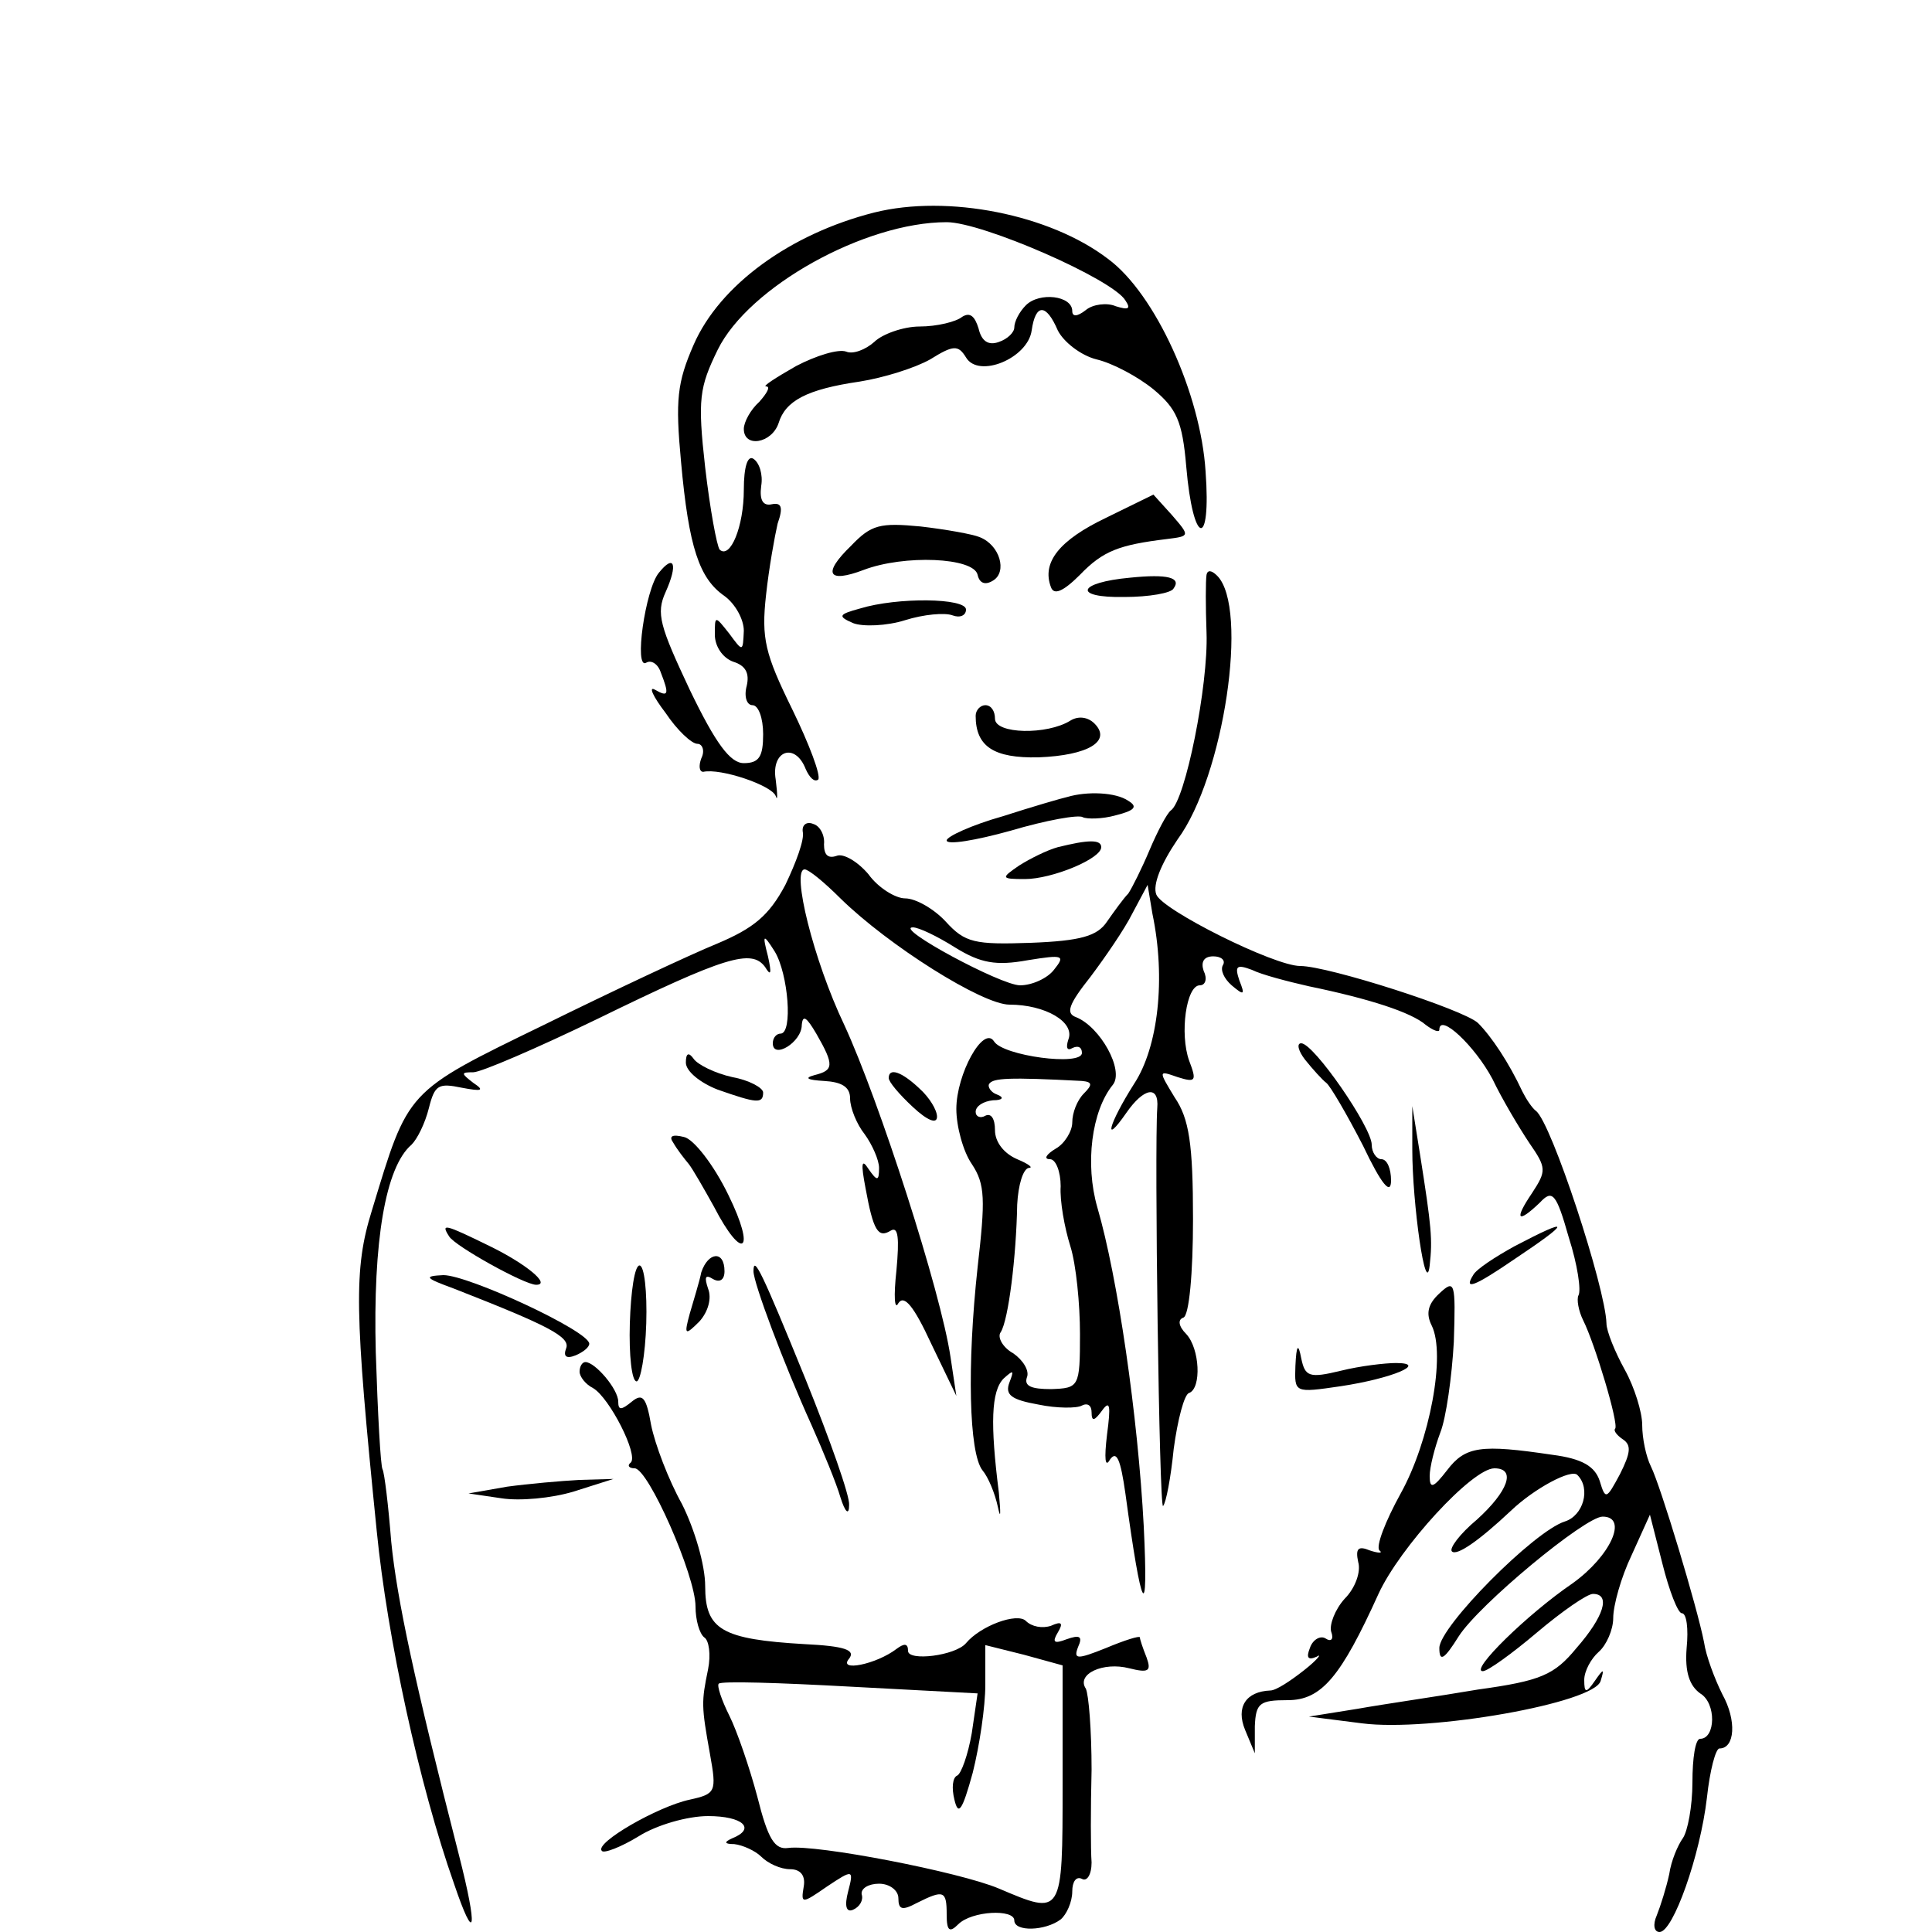
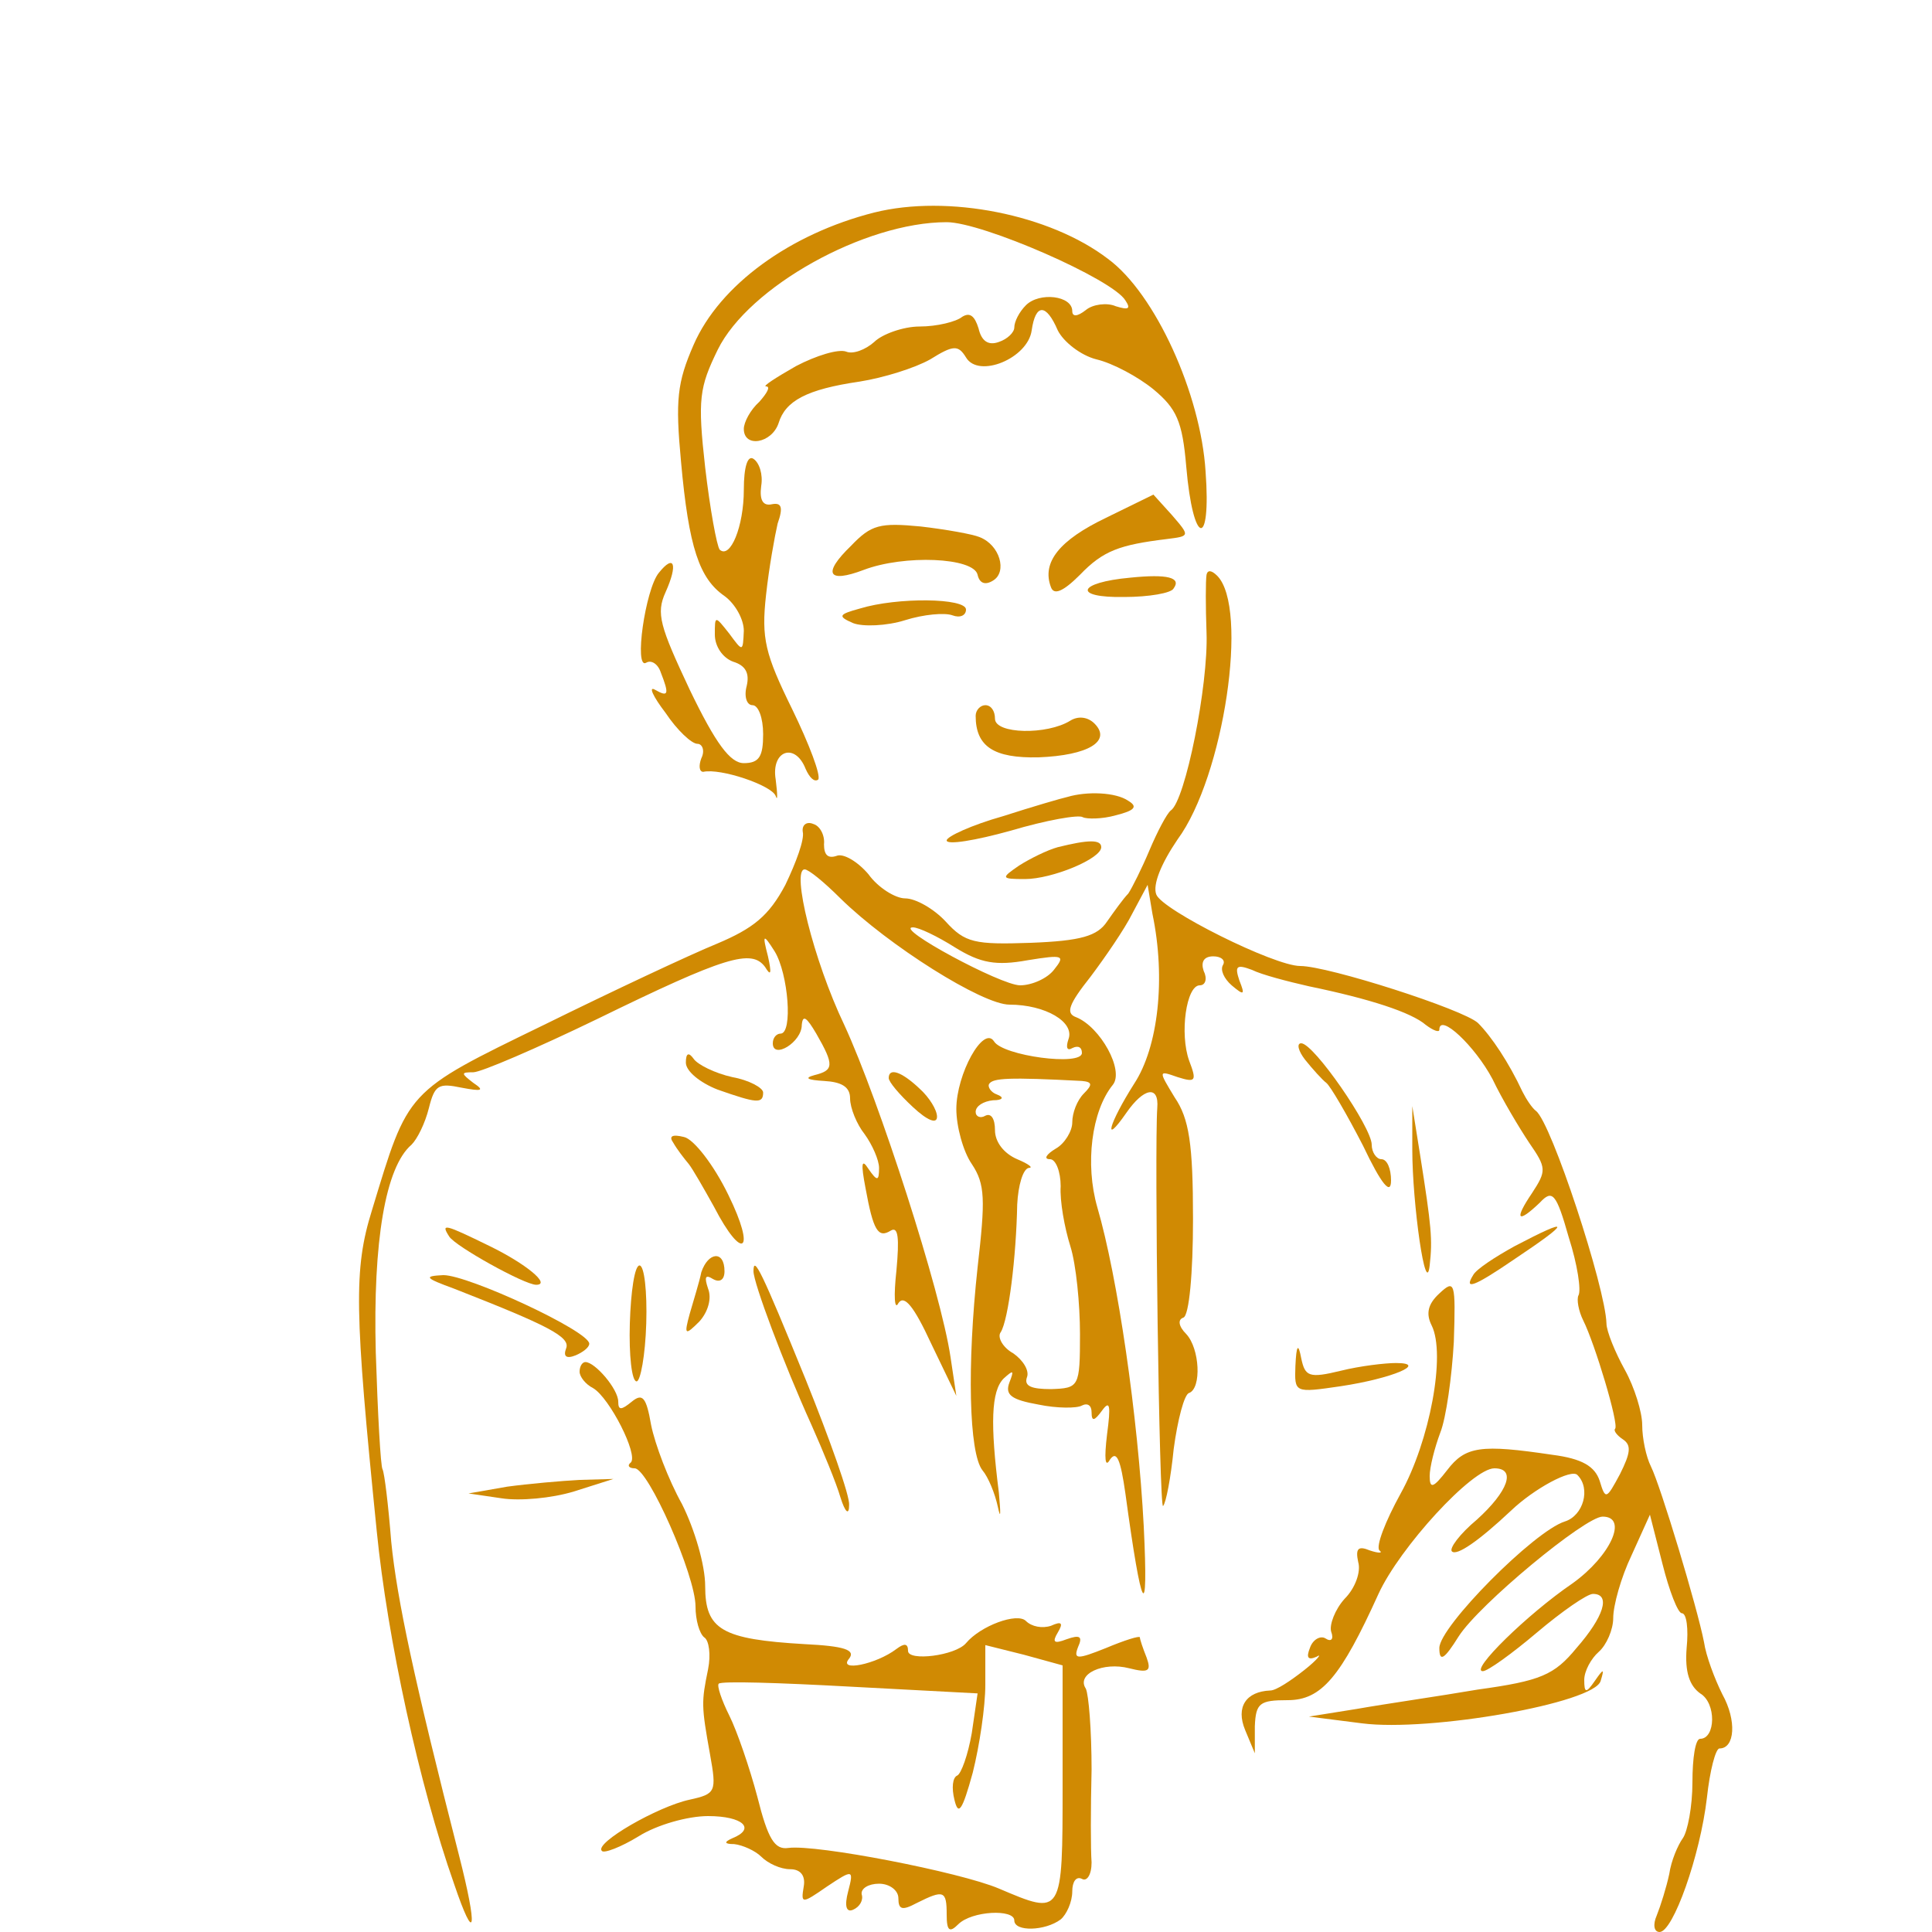
<svg xmlns="http://www.w3.org/2000/svg" version="1.0" width="200pt" height="200pt" viewBox="0 0 200 200" preserveAspectRatio="xMidYMid meet">
-   <g transform="translate(0,200) scale(0.1,-0.1)" fill="#000000" stroke="none">
+   <g transform="translate(0,200) scale(0.1,-0.1)" fill="#d08a03" stroke="none">
    <path d="M905 1780 c-87 -22 -160 -75 -187 -137 -17 -39 -19 -57 -13 -121 8 -89 19 -121 45 -139 11 -8 20 -24 20 -36 -1 -22 -1 -22 -15 -3 -15 19 -15 19 -15 -1 0 -12 8 -24 19 -28 13 -4 17 -12 14 -25 -3 -11 0 -20 6 -20 6 0 11 -13 11 -30 0 -23 -4 -30 -20 -30 -14 0 -29 20 -56 76 -31 66 -35 79 -25 101 13 29 9 40 -7 20 -14 -17 -26 -101 -13 -93 5 3 12 -1 15 -10 9 -23 8 -26 -6 -18 -7 4 -2 -7 11 -24 12 -18 27 -32 33 -32 5 0 8 -7 4 -15 -3 -8 -2 -14 2 -14 18 4 71 -14 75 -25 2 -6 2 1 0 17 -5 30 20 39 31 11 4 -9 9 -14 13 -11 3 4 -9 36 -27 73 -28 57 -32 73 -27 118 3 28 9 61 12 74 6 17 4 22 -6 20 -9 -2 -13 4 -11 19 2 12 -2 24 -8 28 -6 4 -10 -8 -10 -32 0 -38 -14 -72 -25 -62 -3 4 -10 42 -15 85 -8 71 -6 83 13 122 32 65 152 132 237 132 37 0 172 -59 185 -81 6 -9 3 -10 -10 -6 -9 4 -24 2 -31 -4 -9 -7 -14 -7 -14 -1 0 16 -34 20 -48 6 -7 -7 -12 -17 -12 -23 0 -5 -7 -12 -16 -15 -11 -4 -18 1 -21 14 -4 13 -9 17 -17 12 -6 -5 -26 -10 -44 -10 -17 0 -39 -8 -47 -16 -9 -8 -22 -13 -29 -10 -8 3 -31 -4 -52 -15 -21 -12 -35 -21 -31 -21 5 0 1 -7 -7 -16 -9 -8 -16 -21 -16 -28 0 -20 29 -15 36 6 7 23 29 35 84 43 25 4 57 14 73 23 24 15 29 15 37 2 13 -22 64 -1 68 28 4 28 15 28 27 0 6 -12 24 -26 40 -30 17 -4 43 -18 59 -31 24 -20 30 -33 34 -80 7 -82 26 -86 20 -5 -5 80 -52 184 -101 220 -60 46 -166 67 -242 48z" />
    <path d="M1145 1464 c-48 -23 -67 -46 -57 -72 3 -8 12 -5 30 13 24 25 41 31 90 37 24 3 24 3 5 25 l-19 21 -49 -24z" />
    <path d="M881 1435 c-30 -29 -24 -39 13 -25 42 16 114 13 118 -5 2 -9 8 -11 16 -6 15 9 7 37 -14 45 -7 3 -35 8 -61 11 -42 4 -51 2 -72 -20z" />
    <path d="M1170 1402 c-55 -5 -60 -21 -6 -20 25 0 49 4 51 9 8 11 -6 15 -45 11z" />
    <path d="M1249 1405 c-1 -6 -1 -33 0 -60 2 -54 -22 -174 -37 -184 -4 -3 -14 -22 -22 -41 -8 -19 -18 -39 -22 -45 -5 -5 -15 -19 -22 -29 -10 -15 -27 -20 -79 -22 -58 -2 -68 0 -88 22 -12 13 -31 24 -42 24 -10 0 -28 11 -38 25 -11 13 -26 22 -33 19 -9 -3 -13 1 -13 12 1 9 -4 19 -11 21 -7 3 -12 -1 -11 -8 2 -8 -7 -32 -18 -55 -17 -32 -33 -45 -71 -61 -27 -11 -108 -49 -179 -84 -144 -70 -140 -67 -178 -192 -19 -61 -18 -104 5 -332 11 -111 44 -263 80 -365 22 -65 25 -48 5 30 -46 180 -64 264 -70 324 -3 38 -7 71 -9 75 -2 3 -5 58 -7 121 -3 115 10 192 37 215 6 6 14 22 18 38 6 24 10 26 34 21 21 -4 24 -3 12 5 -13 10 -13 11 0 11 8 0 66 25 128 55 133 65 160 73 174 54 6 -10 7 -7 3 11 -6 23 -5 24 7 5 14 -23 19 -85 6 -85 -4 0 -8 -4 -8 -10 0 -17 30 1 30 19 1 11 5 8 15 -9 19 -33 18 -38 -2 -43 -11 -3 -7 -5 10 -6 18 -1 27 -6 27 -18 0 -10 7 -27 15 -37 8 -11 15 -27 15 -35 0 -14 -2 -14 -11 -1 -7 11 -8 6 -3 -20 8 -44 13 -52 26 -44 8 5 9 -8 6 -41 -3 -27 -2 -42 2 -34 6 9 16 -3 34 -42 l26 -54 -6 40 c-10 68 -74 266 -110 344 -32 67 -55 161 -41 161 4 0 20 -13 37 -30 50 -49 147 -110 175 -110 37 0 68 -18 61 -36 -3 -9 -1 -12 4 -9 6 3 10 1 10 -5 0 -14 -82 -3 -91 12 -11 17 -39 -34 -39 -70 0 -18 7 -44 16 -57 14 -21 14 -37 6 -107 -11 -101 -9 -192 5 -210 6 -7 13 -24 16 -38 3 -14 3 -7 1 15 -9 71 -8 105 5 118 10 9 11 9 6 -4 -5 -13 2 -18 30 -23 19 -4 40 -4 45 -1 6 3 10 0 10 -7 0 -10 3 -9 11 2 8 11 9 5 5 -25 -3 -25 -2 -35 3 -26 7 10 11 0 16 -35 17 -125 24 -137 19 -34 -6 114 -27 258 -48 330 -13 45 -6 100 16 127 12 15 -13 60 -38 70 -11 4 -8 13 15 42 15 20 35 49 43 65 l16 30 5 -30 c14 -67 6 -138 -19 -176 -26 -41 -33 -66 -8 -30 18 26 34 29 32 5 -3 -42 2 -416 6 -412 3 3 8 29 11 59 4 30 11 57 16 58 13 5 11 46 -3 61 -8 8 -9 15 -3 17 6 2 10 46 10 102 0 78 -4 104 -19 126 -17 28 -17 28 3 21 19 -6 20 -4 12 17 -10 28 -3 78 11 78 6 0 8 7 4 15 -3 9 0 15 10 15 8 0 13 -4 10 -9 -3 -5 1 -14 9 -21 13 -11 14 -10 8 5 -5 15 -3 17 13 11 10 -5 37 -12 59 -17 63 -13 106 -27 121 -40 8 -6 14 -8 14 -5 0 18 37 -17 55 -51 10 -21 28 -51 38 -66 18 -26 18 -29 3 -52 -19 -28 -15 -32 8 -10 13 14 17 10 30 -36 9 -28 13 -55 10 -60 -2 -4 0 -16 5 -26 12 -24 37 -107 33 -112 -2 -2 2 -7 8 -11 9 -6 8 -14 -3 -36 -14 -26 -15 -27 -21 -7 -5 15 -18 23 -49 27 -74 11 -90 9 -109 -16 -14 -18 -18 -20 -18 -6 0 9 5 29 11 45 6 15 12 58 14 94 2 62 1 65 -15 50 -12 -11 -14 -21 -8 -33 15 -30 -2 -120 -32 -174 -16 -29 -26 -55 -22 -59 4 -3 -1 -3 -10 0 -12 5 -15 2 -12 -12 3 -10 -3 -27 -14 -38 -10 -11 -16 -27 -14 -34 3 -8 0 -11 -6 -7 -5 3 -13 -1 -16 -10 -4 -10 -2 -13 7 -9 6 4 1 -3 -13 -14 -14 -11 -29 -21 -35 -21 -25 -1 -36 -17 -26 -41 l10 -24 0 28 c1 24 5 27 34 27 35 0 55 24 94 110 22 48 97 130 120 130 23 0 14 -24 -18 -53 -18 -15 -29 -30 -26 -33 5 -5 28 11 61 42 24 23 63 44 69 37 14 -14 6 -42 -13 -48 -32 -10 -130 -109 -130 -131 0 -15 5 -12 20 12 21 33 131 124 149 124 27 0 8 -41 -31 -69 -47 -32 -107 -91 -93 -91 5 0 30 18 56 40 26 22 52 40 58 40 19 0 11 -24 -17 -56 -23 -28 -37 -34 -102 -43 -41 -7 -97 -15 -125 -20 l-50 -8 55 -7 c70 -9 241 21 247 44 4 13 3 13 -6 0 -9 -13 -11 -13 -11 1 0 9 7 22 15 29 8 7 15 23 15 35 0 13 8 42 19 65 l19 42 13 -51 c7 -28 16 -51 20 -51 5 0 7 -16 5 -36 -2 -25 3 -39 14 -47 17 -10 16 -47 0 -47 -5 0 -8 -20 -8 -45 0 -25 -5 -51 -10 -58 -5 -7 -12 -23 -14 -37 -3 -14 -9 -33 -13 -43 -4 -9 -3 -17 3 -17 14 0 42 79 49 139 3 28 9 51 13 51 16 0 18 29 3 56 -8 16 -17 40 -19 54 -7 36 -45 162 -55 182 -5 10 -9 29 -9 43 0 13 -8 39 -18 57 -10 18 -19 40 -19 48 -1 37 -57 208 -73 220 -4 3 -10 12 -14 20 -14 30 -32 57 -46 71 -15 14 -155 59 -184 59 -27 0 -143 58 -149 74 -4 10 5 32 22 57 48 65 74 240 41 273 -6 6 -10 6 -11 1z m-260 -386 c26 -16 42 -19 75 -13 37 6 39 5 27 -10 -7 -9 -23 -16 -35 -16 -20 0 -131 60 -111 60 6 0 25 -9 44 -21z m131 -138 c11 -1 11 -4 2 -13 -7 -7 -12 -20 -12 -30 0 -9 -8 -22 -17 -27 -10 -6 -13 -11 -6 -11 6 0 11 -13 11 -28 -1 -15 4 -43 10 -62 6 -19 10 -60 10 -91 0 -55 -1 -56 -30 -57 -20 0 -28 3 -25 12 3 7 -4 18 -14 25 -11 6 -17 17 -13 22 8 13 16 78 17 132 1 20 6 37 12 38 5 0 0 4 -12 9 -14 6 -23 18 -23 30 0 12 -4 18 -10 15 -5 -3 -10 -1 -10 4 0 6 8 11 18 12 10 0 12 3 4 6 -6 2 -10 8 -8 11 4 6 20 7 96 3z" />
    <path d="M890 1370 c-22 -6 -23 -8 -7 -15 10 -4 35 -3 54 3 19 6 41 8 49 5 8 -3 14 0 14 6 0 12 -71 13 -110 1z" />
    <path d="M1010 1259 c0 -32 19 -44 65 -43 52 2 76 17 58 35 -7 7 -17 8 -25 3 -24 -15 -78 -14 -78 2 0 8 -4 14 -10 14 -5 0 -10 -5 -10 -11z" />
    <path d="M1105 1175 c-5 -1 -36 -10 -67 -20 -32 -9 -58 -21 -58 -25 0 -5 30 0 66 10 37 11 71 17 75 14 4 -2 20 -2 34 2 20 5 23 9 13 15 -13 9 -43 10 -63 4z" />
    <path d="M1095 1123 c-11 -3 -29 -12 -40 -19 -19 -13 -19 -14 6 -14 28 0 79 21 79 33 0 8 -13 8 -45 0z" />
    <path d="M1351 903 c8 -10 18 -21 22 -24 4 -3 21 -32 38 -65 19 -40 29 -52 29 -36 0 12 -4 22 -10 22 -5 0 -10 7 -10 15 0 18 -60 105 -73 105 -5 0 -3 -8 4 -17z" />
    <path d="M710 900 c0 -9 15 -21 33 -28 40 -14 47 -15 47 -3 0 5 -15 13 -32 16 -18 4 -36 13 -40 19 -5 7 -8 6 -8 -4z" />
    <path d="M920 884 c0 -4 11 -17 25 -30 15 -14 25 -18 25 -10 0 7 -8 20 -18 29 -19 18 -32 22 -32 11z" />
    <path d="M1462 810 c0 -56 14 -155 18 -120 3 27 2 39 -10 115 l-8 50 0 -45z" />
    <path d="M697 817 c4 -7 11 -16 16 -22 4 -5 16 -26 26 -44 30 -58 44 -47 15 12 -15 31 -36 58 -46 60 -12 3 -16 1 -11 -6z" />
    <path d="M465 720 c6 -10 78 -50 90 -50 16 0 -11 22 -48 40 -47 23 -51 24 -42 10z" />
    <path d="M1568 710 c-20 -11 -40 -24 -43 -30 -10 -16 1 -12 42 16 60 40 60 45 1 14z" />
    <path d="M726 683 c-2 -10 -8 -29 -12 -43 -6 -22 -5 -23 10 -8 9 10 13 24 9 34 -4 12 -3 15 5 10 7 -4 12 -1 12 8 0 22 -17 20 -24 -1z" />
    <path d="M652 630 c-1 -33 2 -60 7 -60 4 0 9 27 10 60 1 33 -2 60 -7 60 -5 0 -9 -27 -10 -60z" />
    <path d="M780 684 c0 -12 31 -95 60 -159 12 -27 26 -61 30 -75 5 -16 9 -19 9 -8 1 9 -20 68 -45 130 -46 113 -54 129 -54 112z" />
    <path d="M470 666 c97 -38 121 -50 116 -62 -3 -8 0 -11 10 -7 7 3 14 8 14 12 0 13 -125 71 -151 71 -21 -1 -19 -3 11 -14z" />
    <path d="M1341 586 c-1 -28 -1 -28 47 -21 53 8 91 24 57 24 -11 0 -37 -3 -57 -8 -33 -8 -37 -6 -41 13 -3 16 -5 14 -6 -8z" />
    <path d="M600 580 c0 -5 6 -13 14 -17 17 -10 47 -69 39 -77 -4 -3 -2 -6 4 -6 14 0 63 -111 63 -143 0 -14 4 -28 9 -32 5 -3 7 -18 4 -33 -7 -34 -7 -38 2 -88 7 -39 6 -41 -21 -47 -33 -7 -99 -45 -91 -53 2 -3 20 4 38 15 19 12 51 21 72 21 36 0 50 -13 25 -23 -9 -4 -8 -6 2 -6 9 -1 22 -7 28 -13 7 -7 20 -13 30 -13 11 0 16 -7 14 -18 -3 -18 -2 -18 24 0 27 18 28 18 22 -5 -4 -15 -2 -22 5 -19 7 3 11 10 9 16 -1 6 7 11 18 11 11 0 20 -7 20 -15 0 -12 4 -13 19 -5 28 14 31 13 31 -12 0 -17 3 -19 12 -10 14 14 58 16 58 4 0 -12 32 -11 48 1 6 5 12 18 12 29 0 10 4 16 10 13 5 -3 10 4 10 17 -1 13 -1 56 0 96 0 41 -3 78 -6 84 -10 15 18 28 45 21 20 -5 23 -3 18 11 -4 10 -7 19 -7 21 0 2 -16 -3 -35 -11 -30 -12 -34 -12 -29 1 5 11 2 13 -12 8 -13 -5 -15 -3 -9 7 6 10 4 12 -7 7 -9 -3 -20 -1 -26 5 -9 9 -47 -5 -62 -23 -11 -13 -60 -19 -60 -8 0 8 -4 8 -12 2 -21 -16 -61 -24 -49 -10 7 9 -5 13 -46 15 -86 5 -103 15 -103 60 0 22 -11 59 -24 85 -14 25 -28 62 -32 82 -5 29 -9 33 -20 24 -11 -9 -14 -9 -14 0 0 13 -24 41 -34 41 -3 0 -6 -4 -6 -10z m500 -427 c0 -137 0 -136 -66 -108 -40 17 -189 46 -218 42 -14 -2 -21 9 -32 53 -8 30 -21 68 -29 84 -8 16 -13 31 -11 33 2 3 63 1 136 -3 l132 -7 -6 -41 c-4 -23 -11 -42 -15 -44 -5 -2 -6 -13 -3 -25 4 -17 8 -12 19 28 7 28 13 68 13 91 l0 41 40 -10 40 -11 0 -123z" />
    <path d="M525 461 l-40 -7 34 -5 c19 -3 52 0 75 7 l41 13 -35 -1 c-19 -1 -53 -4 -75 -7z" />
  </g>
</svg>
